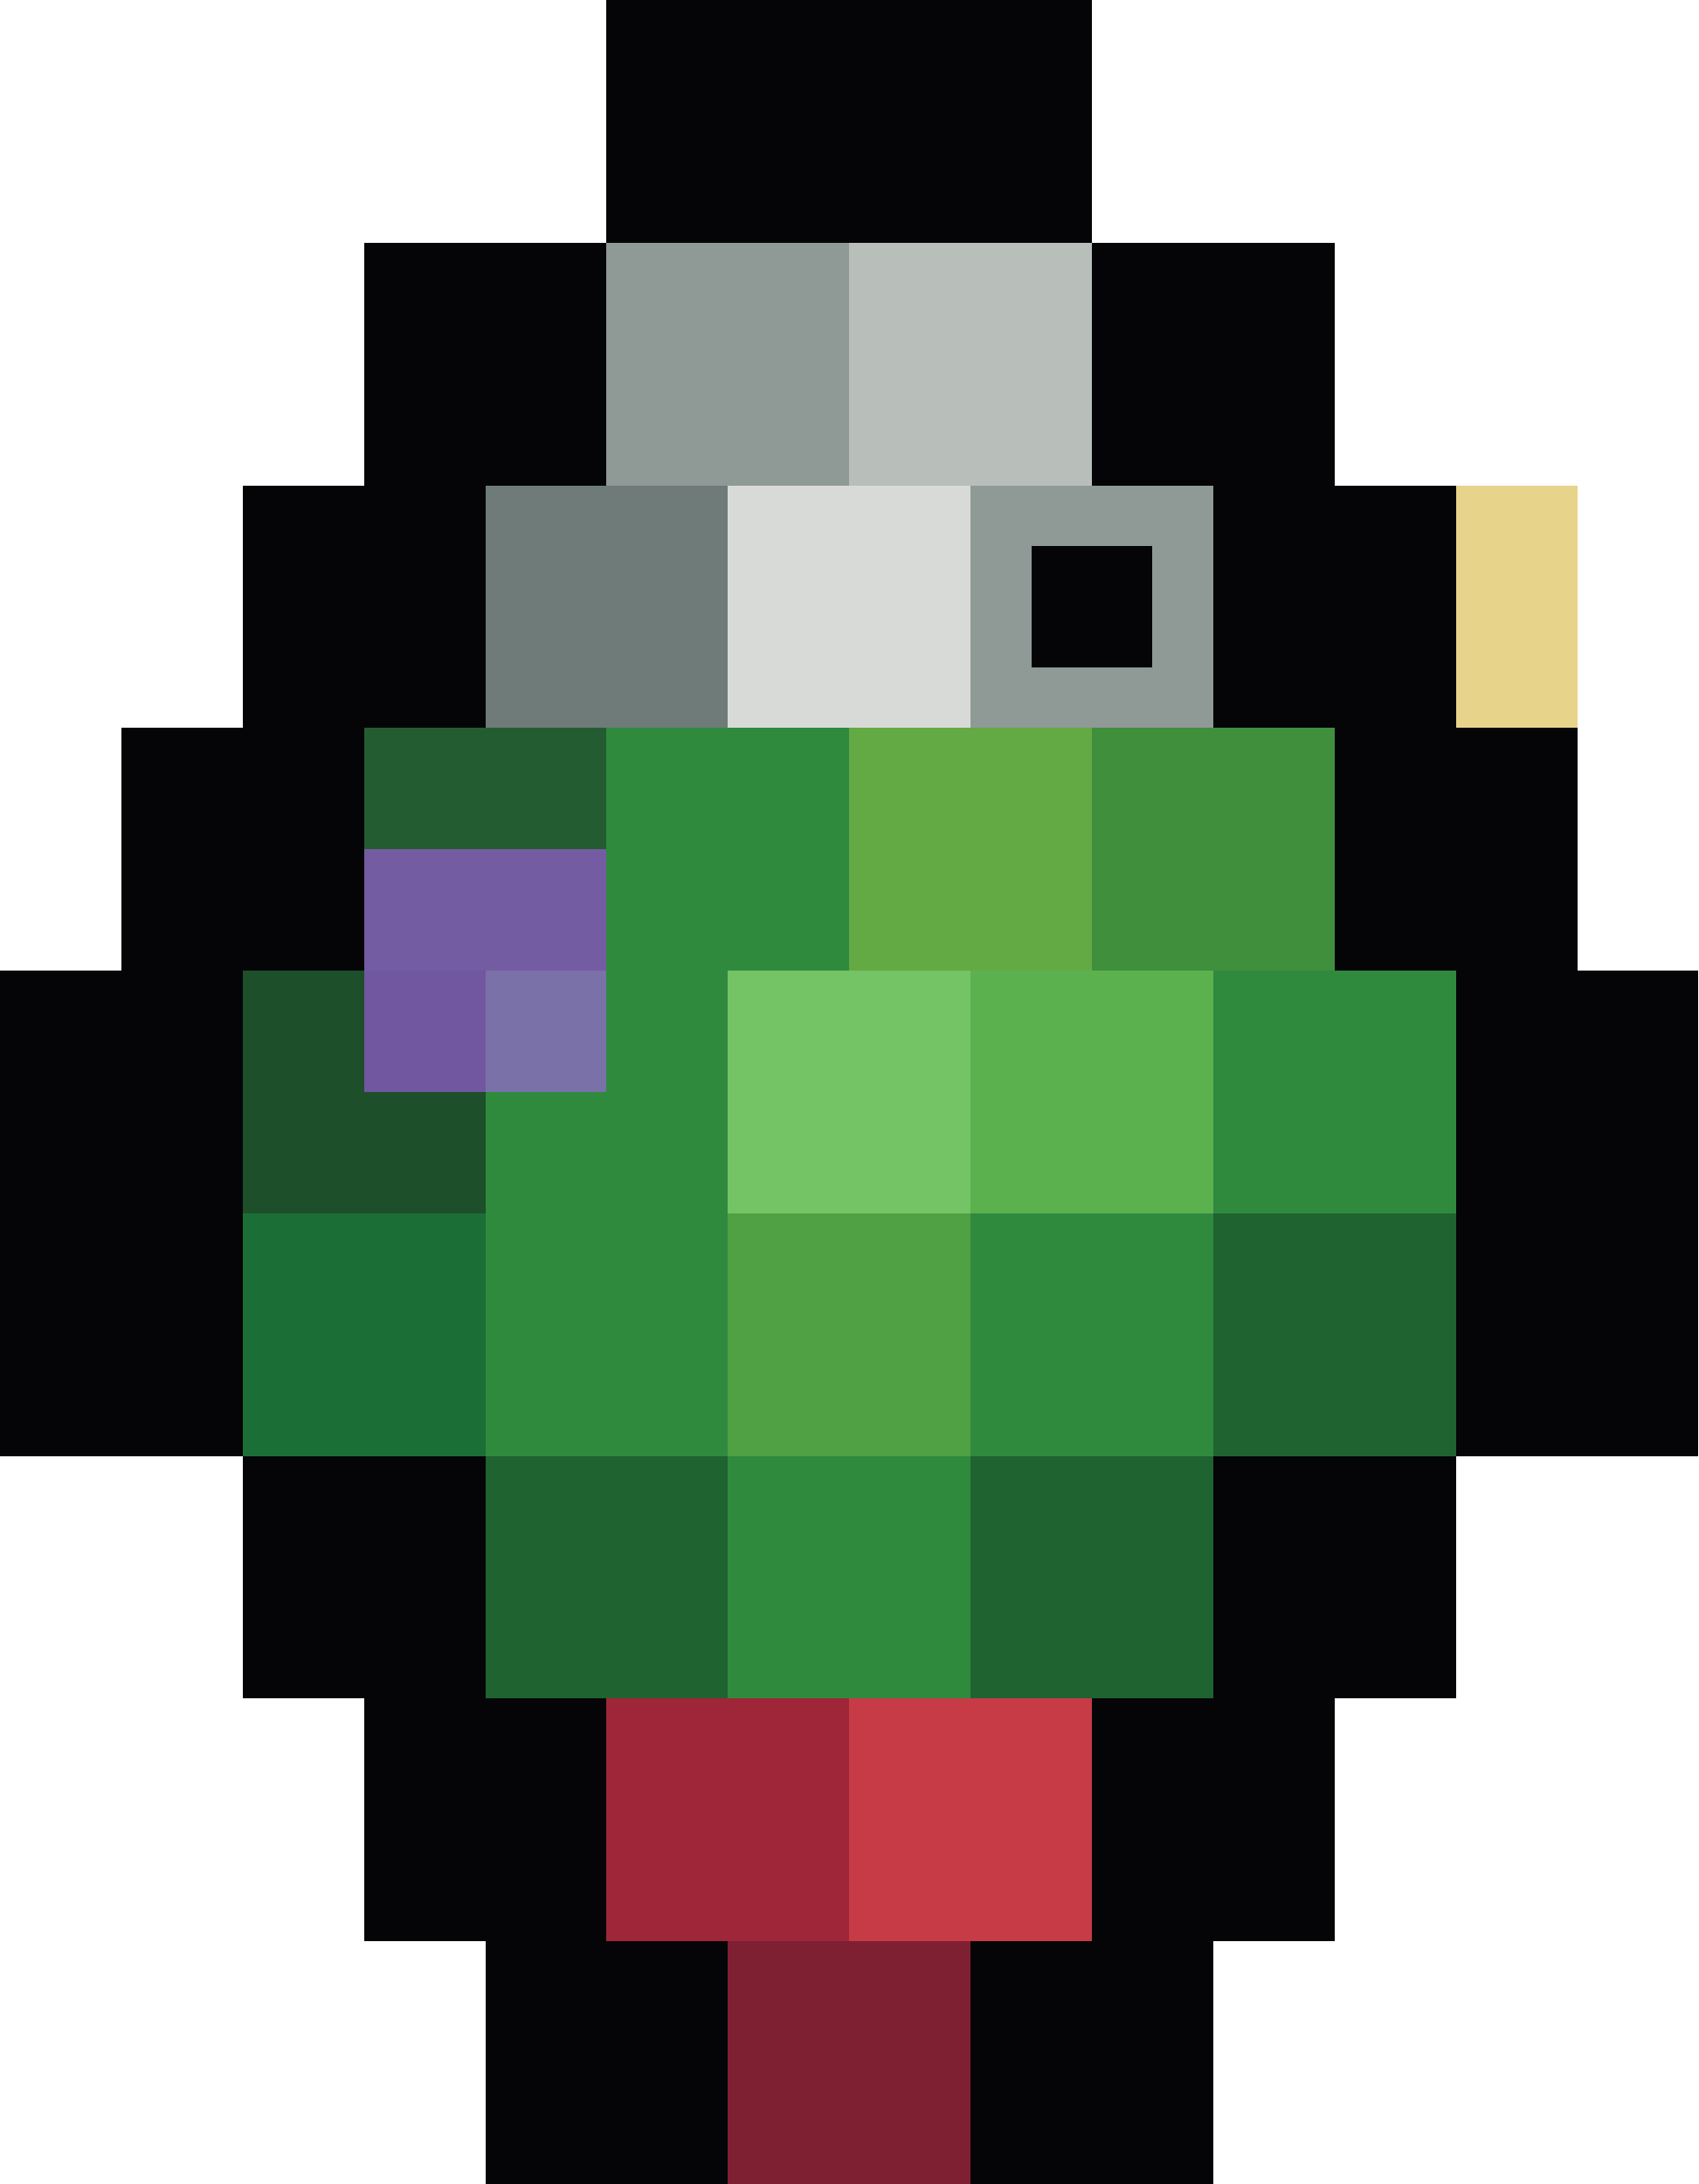
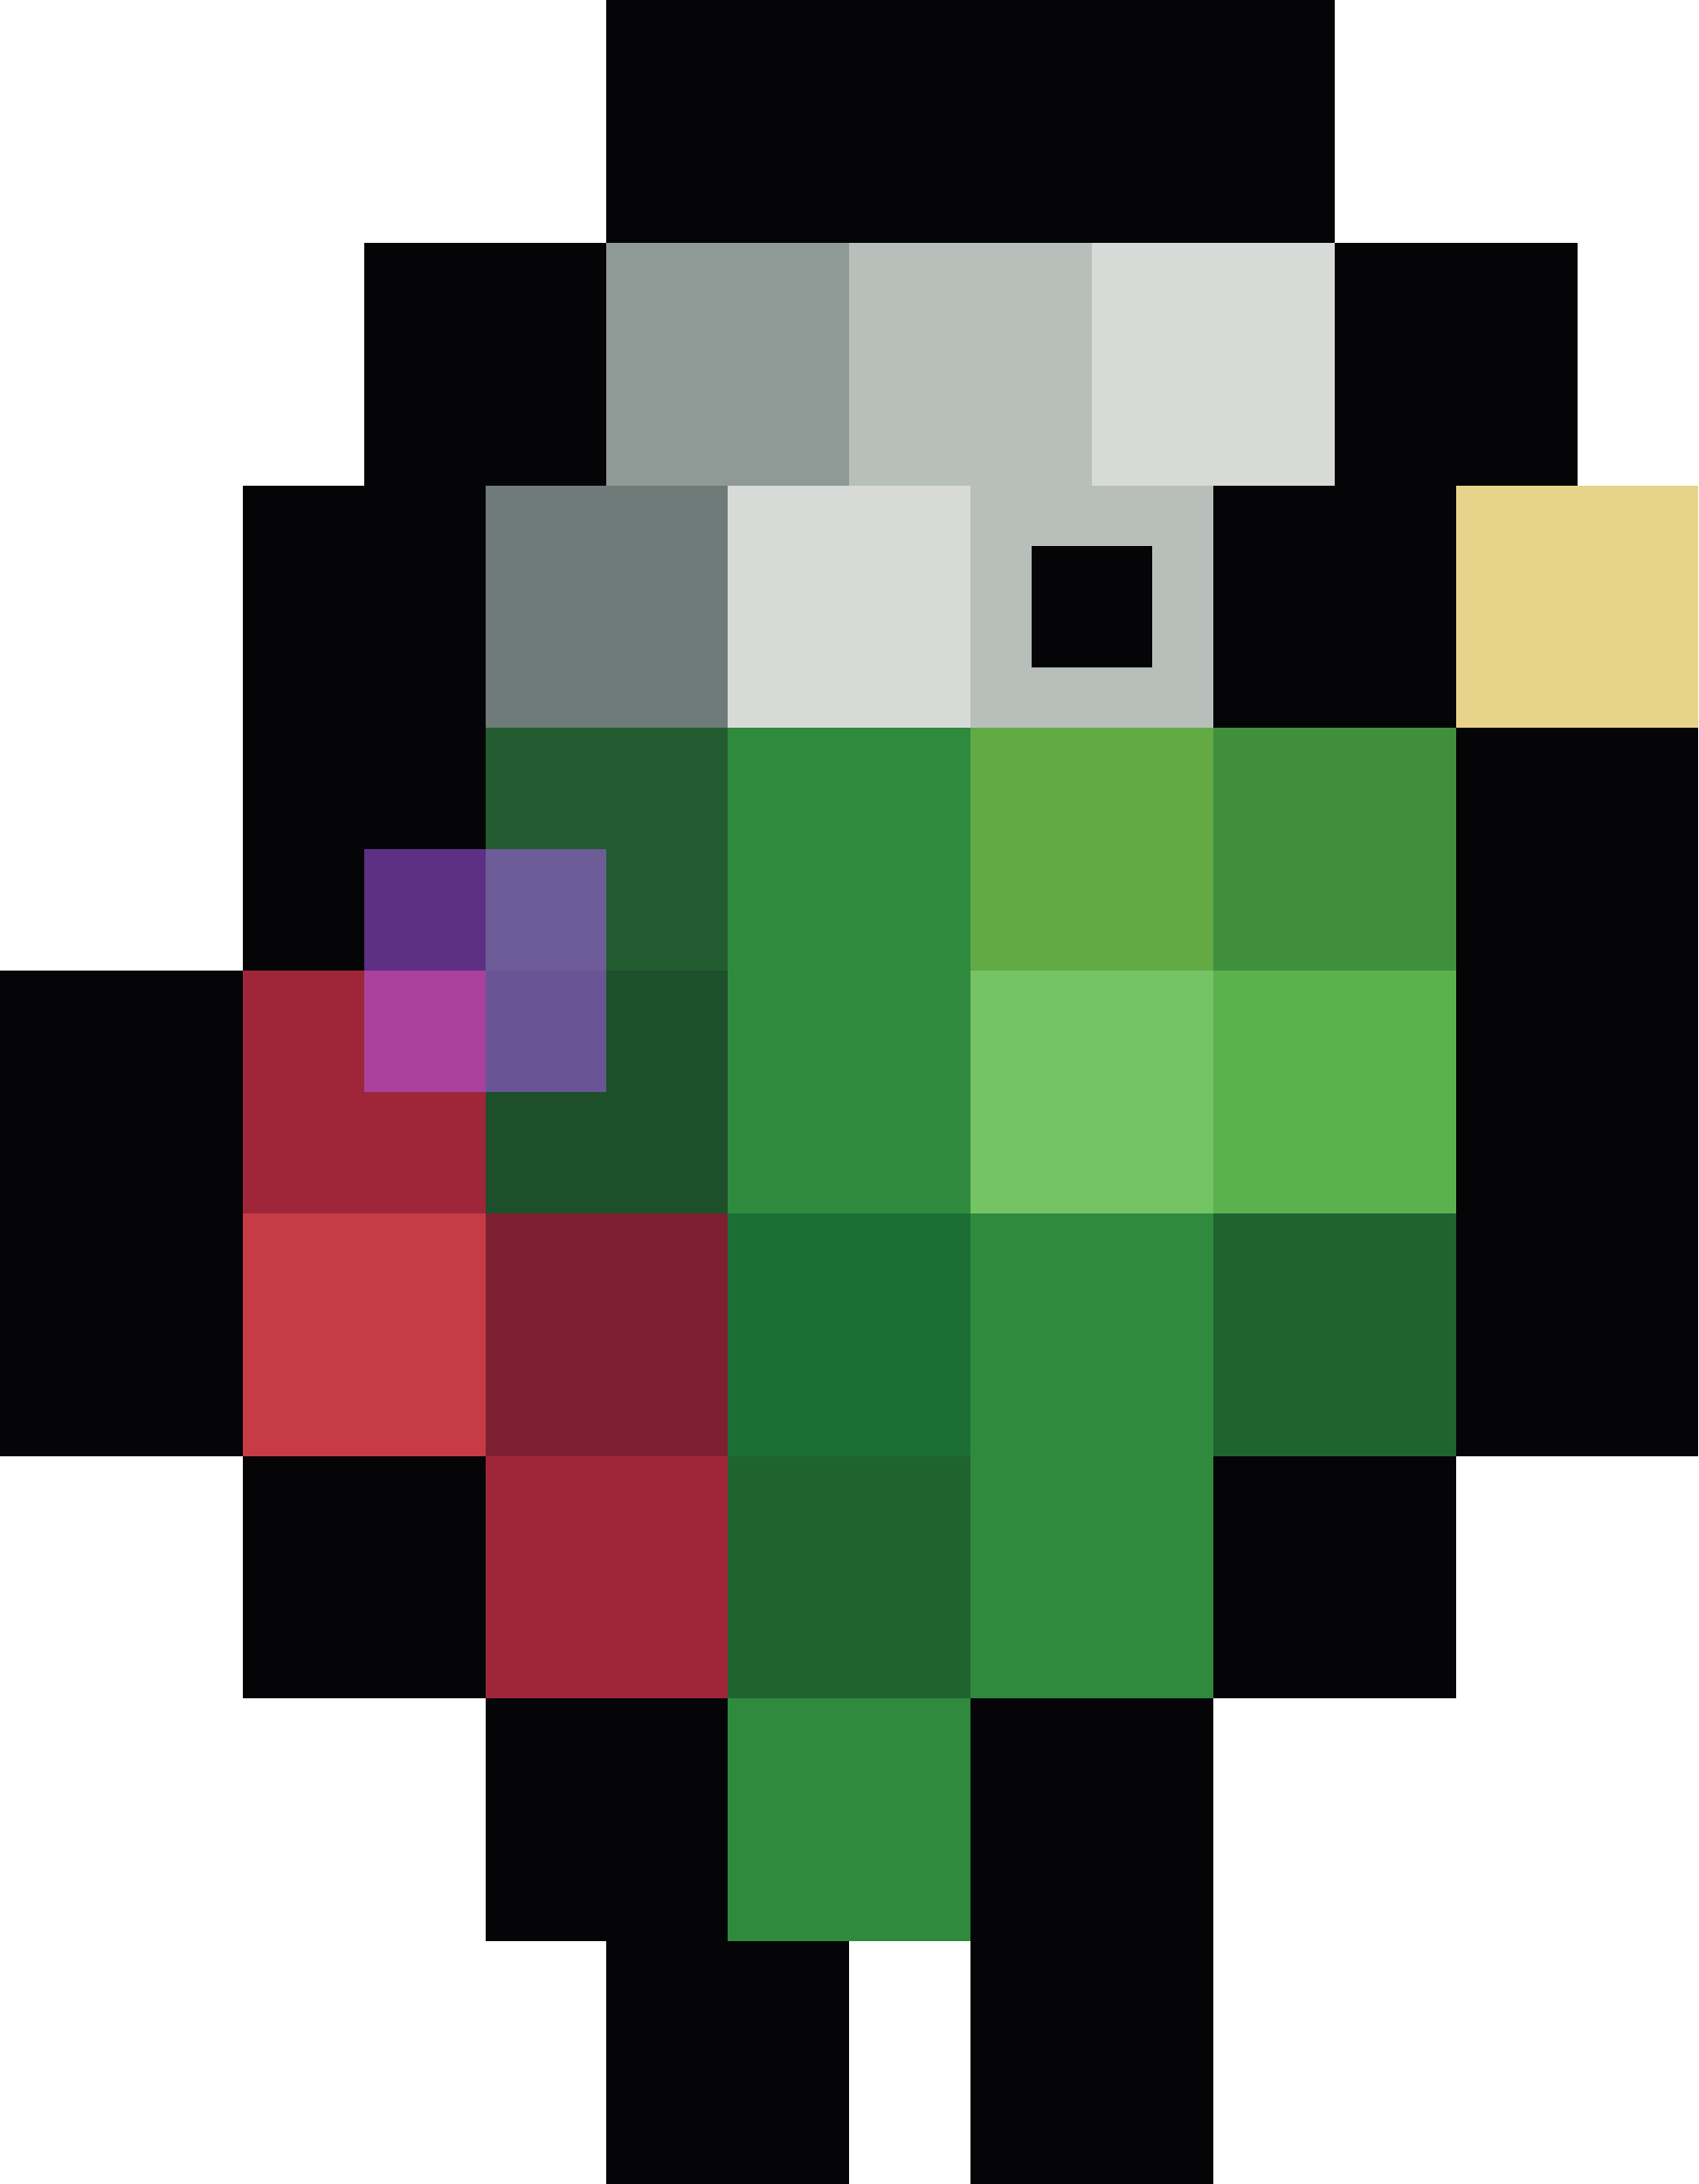
<svg xmlns="http://www.w3.org/2000/svg" viewBox="0 0 56 72" shape-rendering="crispEdges">
  <rect width="56" height="72" fill="none" />
  <rect x="20" y="0" width="8" height="8" fill="#050508" />
  <rect x="28" y="0" width="8" height="8" fill="#050508" />
+   <rect x="36" y="0" width="8" height="8" fill="#050508" />
  <rect x="12" y="8" width="8" height="8" fill="#050508" />
  <rect x="20" y="8" width="8" height="8" fill="#8f9995" />
  <rect x="28" y="8" width="8" height="8" fill="#b8bfba" />
-   <rect x="36" y="8" width="8" height="8" fill="#050508" />
+   <rect x="36" y="8" width="8" height="8" fill="#d7dad6" />
+   <rect x="44" y="8" width="8" height="8" fill="#050508" />
  <rect x="8" y="16" width="8" height="8" fill="#050508" />
  <rect x="16" y="16" width="8" height="8" fill="#6f7b78" />
  <rect x="24" y="16" width="8" height="8" fill="#d7dad6" />
-   <rect x="32" y="16" width="8" height="8" fill="#8f9995" />
+   <rect x="32" y="16" width="8" height="8" fill="#b8bfba" />
  <rect x="40" y="16" width="8" height="8" fill="#050508" />
-   <rect x="48" y="16" width="4" height="8" fill="#e8d38a" />
-   <rect x="4" y="24" width="8" height="8" fill="#050508" />
-   <rect x="12" y="24" width="8" height="8" fill="#245c31" />
-   <rect x="20" y="24" width="8" height="8" fill="#2f8a3e" />
-   <rect x="28" y="24" width="8" height="8" fill="#63aa45" />
-   <rect x="36" y="24" width="8" height="8" fill="#3f8f3d" />
-   <rect x="44" y="24" width="8" height="8" fill="#050508" />
+   <rect x="48" y="16" width="8" height="8" fill="#e8d38a" />
+   <rect x="8" y="24" width="8" height="8" fill="#050508" />
+   <rect x="16" y="24" width="8" height="8" fill="#245c31" />
+   <rect x="24" y="24" width="8" height="8" fill="#2f8a3e" />
+   <rect x="32" y="24" width="8" height="8" fill="#63aa45" />
+   <rect x="40" y="24" width="8" height="8" fill="#3f8f3d" />
+   <rect x="48" y="24" width="8" height="8" fill="#050508" />
  <rect x="0" y="32" width="8" height="8" fill="#050508" />
-   <rect x="8" y="32" width="8" height="8" fill="#1d4f2b" />
-   <rect x="16" y="32" width="8" height="8" fill="#2f8a3e" />
-   <rect x="24" y="32" width="8" height="8" fill="#74c365" />
-   <rect x="32" y="32" width="8" height="8" fill="#5bb14e" />
-   <rect x="40" y="32" width="8" height="8" fill="#2f8a3e" />
+   <rect x="8" y="32" width="8" height="8" fill="#9f2639" />
+   <rect x="16" y="32" width="8" height="8" fill="#1d4f2b" />
+   <rect x="24" y="32" width="8" height="8" fill="#2f8a3e" />
+   <rect x="32" y="32" width="8" height="8" fill="#74c365" />
+   <rect x="40" y="32" width="8" height="8" fill="#5bb14e" />
  <rect x="48" y="32" width="8" height="8" fill="#050508" />
  <rect x="0" y="40" width="8" height="8" fill="#050508" />
-   <rect x="8" y="40" width="8" height="8" fill="#1b6f36" />
-   <rect x="16" y="40" width="8" height="8" fill="#2f8a3e" />
-   <rect x="24" y="40" width="8" height="8" fill="#4fa144" />
+   <rect x="8" y="40" width="8" height="8" fill="#c63b46" />
+   <rect x="16" y="40" width="8" height="8" fill="#7f1f32" />
+   <rect x="24" y="40" width="8" height="8" fill="#1b6f36" />
  <rect x="32" y="40" width="8" height="8" fill="#2f8a3e" />
  <rect x="40" y="40" width="8" height="8" fill="#1f6330" />
  <rect x="48" y="40" width="8" height="8" fill="#050508" />
  <rect x="8" y="48" width="8" height="8" fill="#050508" />
-   <rect x="16" y="48" width="8" height="8" fill="#1f6330" />
-   <rect x="24" y="48" width="8" height="8" fill="#2f8a3e" />
-   <rect x="32" y="48" width="8" height="8" fill="#1f6330" />
+   <rect x="16" y="48" width="8" height="8" fill="#9f2639" />
+   <rect x="24" y="48" width="8" height="8" fill="#1f6330" />
+   <rect x="32" y="48" width="8" height="8" fill="#2f8a3e" />
  <rect x="40" y="48" width="8" height="8" fill="#050508" />
-   <rect x="12" y="56" width="8" height="8" fill="#050508" />
-   <rect x="20" y="56" width="8" height="8" fill="#9f2639" />
-   <rect x="28" y="56" width="8" height="8" fill="#c63b46" />
-   <rect x="36" y="56" width="8" height="8" fill="#050508" />
-   <rect x="16" y="64" width="8" height="8" fill="#050508" />
-   <rect x="24" y="64" width="8" height="8" fill="#7f1f32" />
+   <rect x="16" y="56" width="8" height="8" fill="#050508" />
+   <rect x="24" y="56" width="8" height="8" fill="#2f8a3e" />
+   <rect x="32" y="56" width="8" height="8" fill="#050508" />
+   <rect x="20" y="64" width="8" height="8" fill="#050508" />
  <rect x="32" y="64" width="8" height="8" fill="#050508" />
  <rect x="34" y="18" width="4" height="4" fill="#050508" />
-   <rect x="12" y="28" width="8" height="8" fill="#b65cff" opacity="0.55" />
+   <rect x="12" y="28" width="8" height="8" fill="#b65cff" opacity="0.5" />
</svg>
